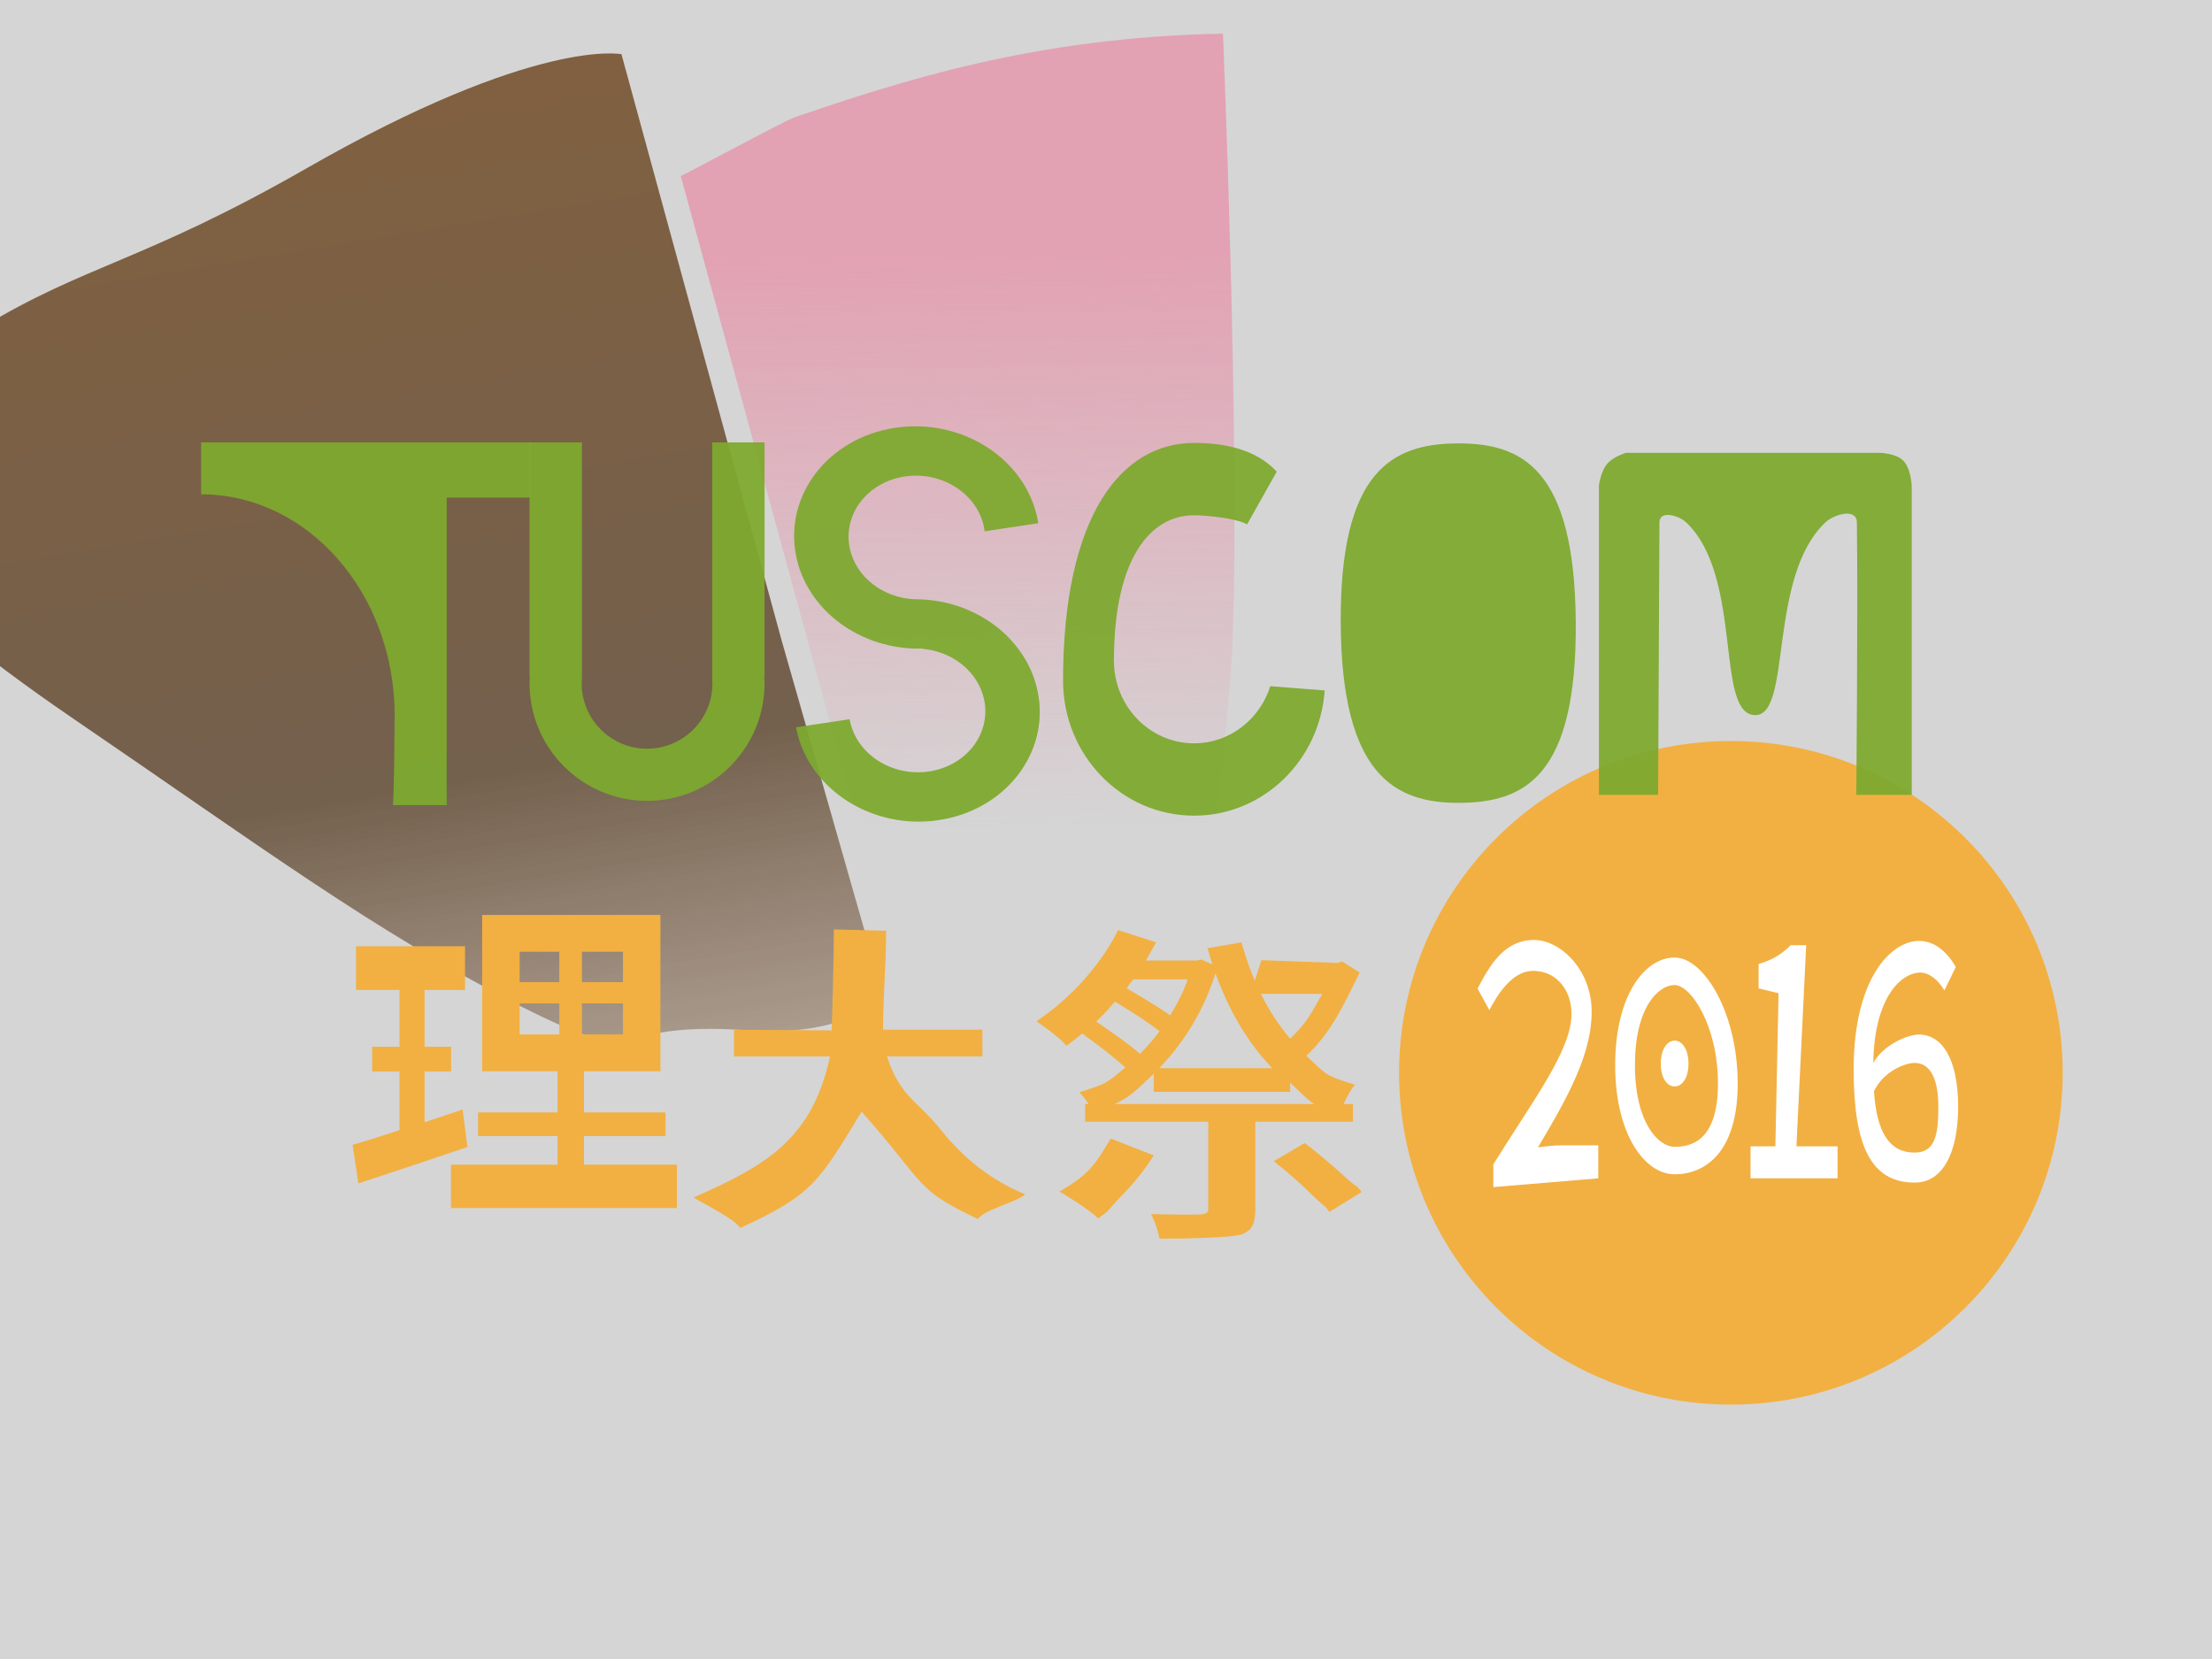
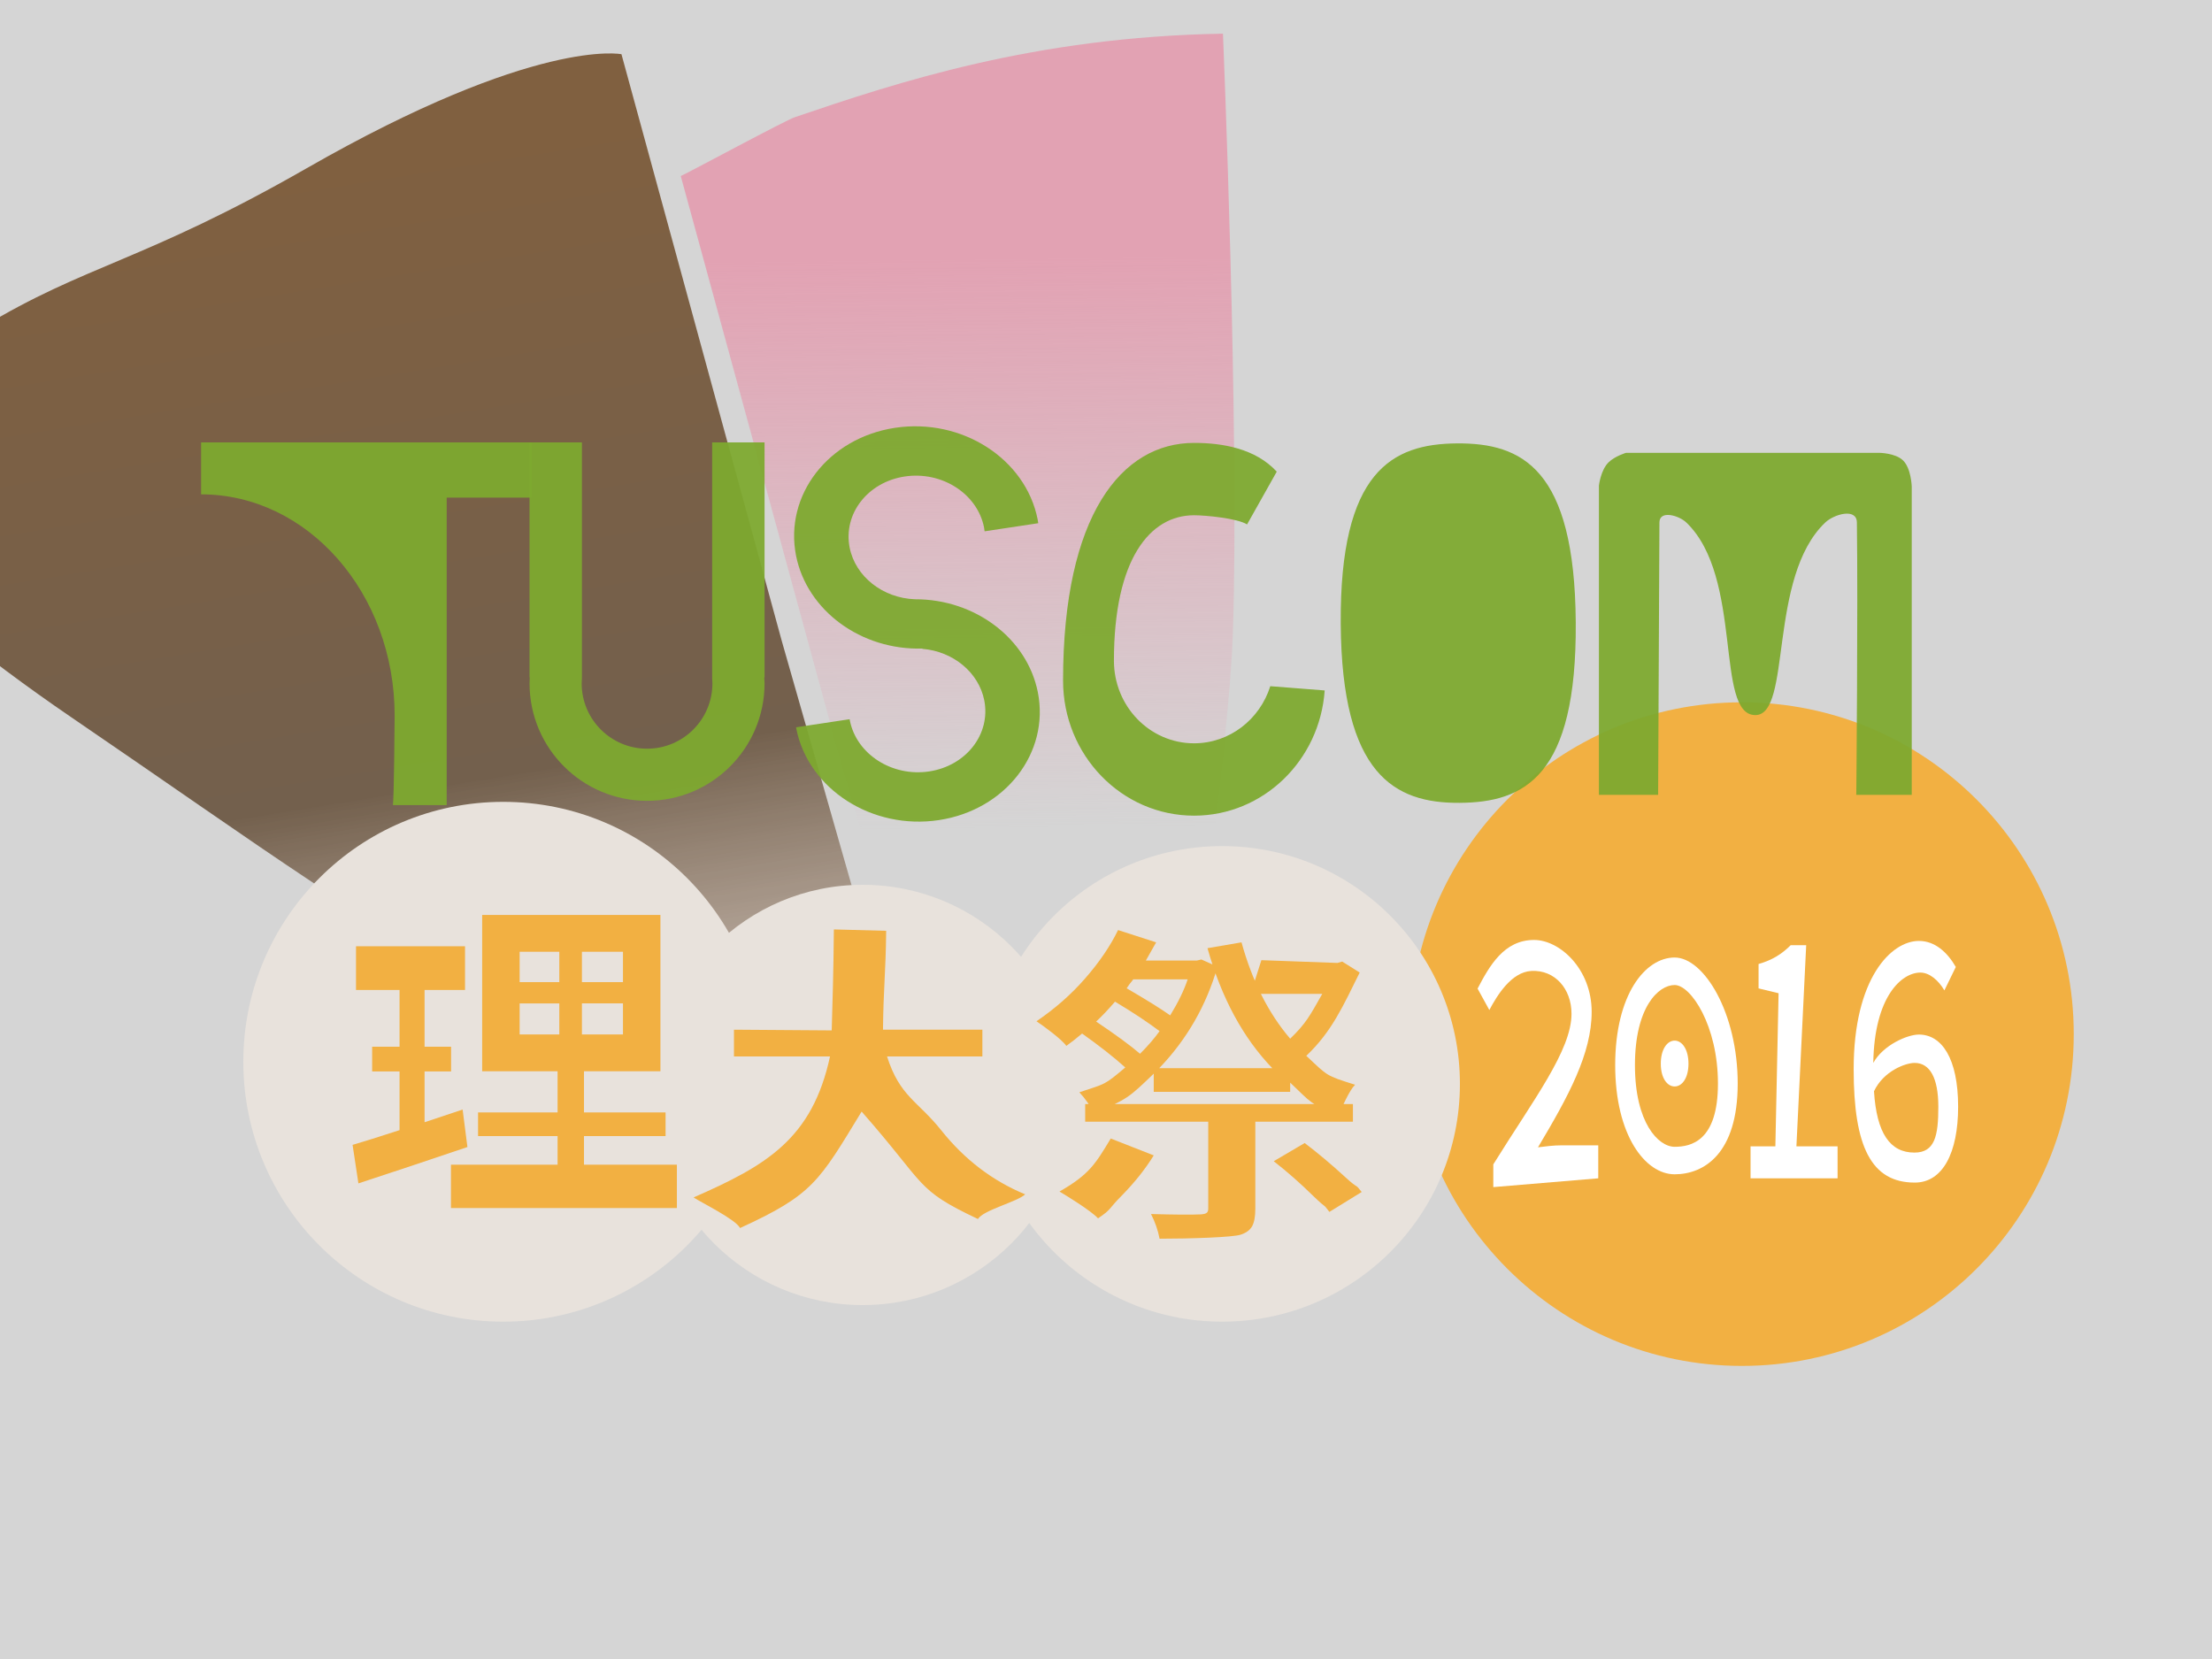
<svg xmlns="http://www.w3.org/2000/svg" xmlns:xlink="http://www.w3.org/1999/xlink" width="800" height="600" id="svg4138" version="1.1" viewBox="0 0 800 600">
  <defs id="defs4140">
    <linearGradient id="linearGradient4257-9-8">
      <stop id="stop4342" offset="0" style="stop-color:#e2a2b3;stop-opacity:1" />
      <stop style="stop-color:#e2a2b3;stop-opacity:0" offset="0.563" id="stop4344" />
      <stop id="stop4346" offset="1" style="stop-color:#866758;stop-opacity:0" />
    </linearGradient>
    <linearGradient id="linearGradient4257-9">
-       <stop style="stop-color:#806040;stop-opacity:1" offset="0" id="stop4269" />
-       <stop id="stop4348" offset="0.553" style="stop-color:#73604d;stop-opacity:1" />
-       <stop style="stop-color:#a89585;stop-opacity:0.795" offset="0.837" id="stop4363" />
-       <stop id="stop4279" offset="1" style="stop-color:#ddcabe;stop-opacity:0" />
+       <stop style="stop-color:#ddcabe;stop-opacity:0" offset="0" id="stop4279" />
+       <stop id="stop4363" offset="0.163" style="stop-color:#a89585;stop-opacity:0.795" />
+       <stop style="stop-color:#73604d;stop-opacity:1" offset="0.371" id="stop4348" />
+       <stop id="stop4269" offset="1" style="stop-color:#806040;stop-opacity:1" />
    </linearGradient>
-     <linearGradient xlink:href="#linearGradient4257-9" id="linearGradient4289" x1="130.468" y1="11.858" x2="203.288" y2="449.449" gradientUnits="userSpaceOnUse" gradientTransform="translate(32,22)" />
    <linearGradient xlink:href="#linearGradient4257-9-8" id="linearGradient4338" x1="334.192" y1="51.255" x2="338.584" y2="417.536" gradientUnits="userSpaceOnUse" gradientTransform="translate(40,42)" />
+     <linearGradient xlink:href="#linearGradient4257-9" id="linearGradient4389" x1="271.608" y1="401.858" x2="213.495" y2="43.858" gradientUnits="userSpaceOnUse" />
  </defs>
  <g id="g4159" style="display:none">
    <rect y="-60.654" x="-145.848" height="1141.308" width="1559.697" id="rect4161" style="fill:#dccdd4;fill-opacity:1;stroke:none;stroke-width:20;stroke-linecap:round;stroke-linejoin:round;stroke-miterlimit:4;stroke-dasharray:none;stroke-opacity:1" />
  </g>
  <g id="layer1" style="display:none">
    <rect style="fill:#cfbbb7;fill-opacity:1;stroke:none;stroke-width:20;stroke-linecap:round;stroke-linejoin:round;stroke-miterlimit:4;stroke-dasharray:none;stroke-opacity:1" id="rect4141-8" width="1559.697" height="1141.308" x="-145.848" y="-60.654" />
  </g>
  <g id="layer3" style="display:inline">
    <rect style="fill:#d5d5d5;fill-opacity:1;stroke:none;stroke-width:20;stroke-linecap:round;stroke-linejoin:round;stroke-miterlimit:4;stroke-dasharray:none;stroke-opacity:1" id="rect4141" width="1559.697" height="1141.308" x="-225.664" y="-110.254" />
  </g>
  <g id="layer7">
-     <path style="fill:url(#linearGradient4289);fill-opacity:1;fill-rule:evenodd;stroke:none;stroke-width:1px;stroke-linecap:butt;stroke-linejoin:miter;stroke-opacity:1" d="m 224.759,19.604 c 0,0 -30.782,-6.321 -113.865,41.255 -58.723,33.627 -80.12,34.89 -117.342,57.518 -25.485,15.493 -50.964,13.153 -71.945,53.196 0,0 39.104,43.439 103.945,87.681 70.629,48.192 108.303,76.471 162.153,104.371 49.126,24.823 28.035,5.086 82.936,9.012 36.108,2.582 48.853,-12.184 48.853,-12.184 L 282.725,231.76 Z" id="path4255" />
+     <path style="fill:url(#linearGradient4389);fill-opacity:1;fill-rule:evenodd;stroke:none;stroke-width:1px;stroke-linecap:butt;stroke-linejoin:miter;stroke-opacity:1" d="m 224.759,19.604 c 0,0 -30.782,-6.321 -113.865,41.255 -58.723,33.627 -80.12,34.89 -117.342,57.518 -25.485,15.493 -50.964,13.153 -71.945,53.196 0,0 39.104,43.439 103.945,87.681 70.629,48.192 108.303,76.471 162.153,104.371 49.126,24.823 28.035,5.086 82.936,9.012 36.108,2.582 48.853,-12.184 48.853,-12.184 L 282.725,231.76 Z" id="path4255" />
  </g>
-   <g id="layer8">
+   <g id="layer8" style="display:inline">
    <path style="fill:url(#linearGradient4338);fill-opacity:1;fill-rule:evenodd;stroke:none;stroke-width:1px;stroke-linecap:butt;stroke-linejoin:miter;stroke-opacity:1" d="m 287.488,42.374 c -3.717,1.27 -37.76,19.704 -41.283,21.291 l 54.256,198.58 27.211,95.24 c 34.22,13.769 102.65,5.915 102.65,5.915 0,0 14.096,-91.11 15.557,-134.352 2.455,-72.668 -3.582,-216.872 -3.582,-216.872 -68.522,1.174 -117.971,17.692 -154.809,30.198 z" id="path4301" />
  </g>
  <g id="layer6">
-     <circle style="fill:#f2b042;fill-opacity:1;stroke:none;stroke-width:20;stroke-linecap:round;stroke-linejoin:round;stroke-miterlimit:4;stroke-dasharray:none;stroke-opacity:1" id="path4231" cx="626" cy="388" r="120" />
+     <circle style="fill:#f2b042;fill-opacity:1;stroke:none;stroke-width:20;stroke-linecap:round;stroke-linejoin:round;stroke-miterlimit:4;stroke-dasharray:none;stroke-opacity:1" id="path4231" cx="630" cy="374" r="120" />
    <g transform="matrix(1.612451,0,0,2.980967,-696.3844,-392.579)" style="font-style:normal;font-weight:normal;font-size:40px;line-height:125%;font-family:sans-serif;letter-spacing:0px;word-spacing:0px;fill:#000000;fill-opacity:1;stroke:none;stroke-width:1px;stroke-linecap:butt;stroke-linejoin:miter;stroke-opacity:1" id="flowRoot4233">
      <path d="m 766.821,275.72 23.539,-1.067 0,-4 -8.32,0 c -1.6,0 -3.52,0.12 -5.2,0.24 6.84,-6.2 12.04,-11.36 12.04,-16.44 0,-5.2 -7.159,-8.719 -12.919,-8.719 -6.751,0 -9.99,3.142 -12.67,5.902 l 2.64,2.6 c 1.72,-1.76 4.931,-4.614 9.43,-4.742 5.245,-0.15 8.999,2.159 8.999,5.199 0,4.44 -8.539,10.427 -17.539,18.267 z" style="font-style:normal;font-variant:normal;font-weight:500;font-stretch:normal;font-family:'Source Han Code JP';-inkscape-font-specification:'Source Han Code JP Medium';fill:#ffffff;fill-opacity:1" id="path4246" />
      <path d="m 807.49,274.166 c 6.583,0 14.146,-2.502 14.146,-11.006 0,-8.576 -7.563,-15.295 -14.146,-15.295 -6.583,0 -13.332,4.485 -13.332,13.061 0,8.504 6.749,13.24 13.332,13.24 z m 0,-22.964 c 3.643,0 9.716,4.925 9.716,11.958 0,6.997 -6.073,7.669 -9.716,7.669 -3.643,0 -8.902,-2.906 -8.902,-9.903 0,-7.033 5.259,-9.724 8.902,-9.724 z m 0,12.307 c 1.697,0 3.105,-1.041 3.105,-2.763 0,-1.722 -1.408,-2.799 -3.105,-2.799 -1.697,0 -3.105,1.076 -3.105,2.799 0,1.722 1.408,2.763 3.105,2.763 z" style="font-style:normal;font-variant:normal;font-weight:500;font-stretch:normal;font-family:'Source Han Code JP';-inkscape-font-specification:'Source Han Code JP Medium';fill:#ffffff;fill-opacity:1" id="path4248" />
      <path d="m 834.805,270.772 2.193,-24.4 -3.48,0 c -1.92,1.04 -4.08,1.8 -7.2,2.28 l 0,2.96 4.487,0.587 -0.72,18.573 -5.567,0 0,3.88 19.52,0 0,-3.88 z" style="font-style:normal;font-variant:normal;font-weight:500;font-stretch:normal;font-family:'Source Han Code JP';-inkscape-font-specification:'Source Han Code JP Medium';fill:#ffffff;fill-opacity:1" id="path4250" />
      <path d="m 861.276,271.532 c -5.453,0 -8.471,-2.32 -9.071,-7.44 2.16,-2.48 7.111,-3.44 9.111,-3.44 3.4,0 5.32,1.8 5.32,5.32 0,3.52 -0.772,5.56 -5.36,5.56 z m 9.28,-22.52 c -1.88,-1.76 -4.64,-3.16 -8.28,-3.16 -6.2,0 -14.631,4.52 -14.631,15.56 0,9.4 3.95,13.76 13.711,13.76 6.245,0 9.72,-3.6 9.72,-9.2 0,-5.88 -3.68,-8.76 -8.8,-8.76 -2.6,0 -8.031,1.28 -10.231,3.44 0.24,-8.12 6.431,-10.96 10.551,-10.96 2.04,0 4.04,0.92 5.4,2.16 z" style="font-style:normal;font-variant:normal;font-weight:500;font-stretch:normal;font-family:'Source Han Code JP';-inkscape-font-specification:'Source Han Code JP Medium';fill:#ffffff;fill-opacity:1" id="path4252" />
    </g>
+   </g>
+   <g id="layer9">
+     <circle style="fill:#e8e2dc;fill-opacity:1;stroke:none;stroke-width:20;stroke-linecap:round;stroke-linejoin:round;stroke-miterlimit:4;stroke-dasharray:none;stroke-opacity:1" id="path4392" cx="182" cy="384" r="94" />
+     <circle style="fill:#e8e2dc;fill-opacity:1;stroke:none;stroke-width:20;stroke-linecap:round;stroke-linejoin:round;stroke-miterlimit:4;stroke-dasharray:none;stroke-opacity:1" id="path4392-7" cx="442" cy="392" r="86" />
+     <circle style="fill:#e8e2dc;fill-opacity:1;stroke:none;stroke-width:20;stroke-linecap:round;stroke-linejoin:round;stroke-miterlimit:4;stroke-dasharray:none;stroke-opacity:1" id="path4392-9" cx="312" cy="396" r="76" />
  </g>
  <g id="layer5">
    <g transform="matrix(1.410663,0,0,1.410663,9.703232,-106.7452)" style="font-style:normal;font-weight:normal;font-size:40px;line-height:125%;font-family:sans-serif;letter-spacing:0px;word-spacing:0px;fill:#f2b042;fill-opacity:1;stroke:none;stroke-width:1px;stroke-linecap:butt;stroke-linejoin:miter;stroke-opacity:1" id="flowRoot4222">
      <path d="m 111.729,360.139 1.23,9.606 c -10.195,3.457 -19.512,6.562 -27.949,9.316 l -1.494,-9.87 c 2.812,-0.82 6.826,-2.08 12.041,-3.779 l 0,-15.053 -7.025,0 0,-6.328 7.025,0 0,-14.55 -11.162,0 0,-11.202 27.949,0 0,11.202 -10.371,0 0,14.55 6.797,0 0,6.328 -6.797,0 0,13.031 z m 14.619,-27.22 0,7.969 10.167,0 0,-7.969 z m 0,-13.243 0,7.793 10.167,0 0,-7.793 z m 26.488,7.793 0,-7.793 -10.521,0 0,7.793 z m 0,13.418 0,-7.969 -10.521,0 0,7.969 z m -9.994,33.387 23.818,0 0,11.115 -57.92,0 0,-11.115 27.334,0 0,-7.342 -20.391,0 0,-6.064 20.391,0 0,-10.547 -19.336,0 0,-40.078 45.703,0 0,40.078 -19.6,0 0,10.547 20.918,0 0,6.064 -20.918,0 z" style="font-style:normal;font-variant:normal;font-weight:normal;font-stretch:normal;font-size:90px;font-family:Nasu;-inkscape-font-specification:Nasu;fill:#f2b042;fill-opacity:1" id="path4351" />
      <path d="m 244.981,346.518 -24.444,0 c 3.281,10.312 7.91,11.421 13.887,18.921 5.977,7.5 13.154,12.979 21.533,16.436 -2.051,1.934 -10.81,4.043 -12.099,6.328 -16.23,-7.676 -12.943,-8.352 -29.834,-27.547 -10.945,17.962 -12.471,21.296 -31.162,29.851 -1.23,-2.285 -9.812,-6.435 -11.921,-7.841 18.75,-8.203 30.41,-15.054 34.98,-36.148 l -24.628,0 0,-6.855 25.062,0.177 c 0.23,-8.109 0.437,-14.108 0.554,-25.885 l 13.41,0.354 c -0.117,10.84 -0.708,14.712 -0.819,25.354 l 25.481,0 z" style="font-style:normal;font-variant:normal;font-weight:normal;font-stretch:normal;font-size:90px;font-family:Nasu;-inkscape-font-specification:Nasu;fill:#f2b042;fill-opacity:1" id="path4353" />
      <path d="m 277.894,367.564 11.022,4.325 c -2.168,3.516 -4.922,6.973 -8.262,10.371 -3.34,3.34 -2.507,3.425 -6.023,5.768 -1.758,-1.934 -8.005,-5.761 -9.88,-6.874 7.676,-4.395 9.216,-7.087 13.142,-13.591 z m 62.087,-4.32 -25.023,0 0,22.357 c 0,1.934 -0.264,3.398 -0.791,4.395 -0.527,0.996 -1.494,1.729 -2.9,2.197 -1.934,0.703 -13.063,1.055 -20.856,1.055 -0.41,-2.168 -1.143,-4.277 -2.197,-6.328 5.801,0.176 10.662,0.205 12.83,0.088 0.762,-0.059 1.26,-0.205 1.494,-0.439 0.234,-0.176 0.352,-0.527 0.352,-1.055 l 0,-22.269 -31.551,0 0,-4.523 68.643,0 0,4.523 z m -20.303,10.14 7.933,-4.667 c 3.398,2.578 6.885,5.508 10.459,8.789 3.574,3.281 2.289,1.361 4.164,3.763 l -8.285,5.106 c -1.816,-2.402 -0.472,-0.541 -3.988,-3.939 -3.457,-3.398 -6.885,-6.416 -10.283,-9.053 z M 278.984,332.473 c -1.758,2.051 -3.369,3.75 -4.834,5.098 5.215,3.516 8.965,6.27 11.25,8.262 2.051,-2.051 3.721,-3.984 5.01,-5.801 -3.105,-2.344 -6.914,-4.863 -11.426,-7.559 z m 18.633,-5.713 -13.975,0 c -0.176,0.293 -0.469,0.674 -0.879,1.143 -0.352,0.469 -0.615,0.85 -0.791,1.143 5.039,2.93 8.76,5.244 11.162,6.943 2.051,-3.34 3.545,-6.416 4.482,-9.229 z m 39.619,-4.565 4.482,2.812 c -4.219,8.496 -7.128,15.141 -13.691,21.352 5.566,5.215 4.89,5.013 12.507,7.416 -1.582,1.582 -3.018,5.347 -4.307,7.574 -7.441,-2.754 -6.706,-2.787 -12.331,-8.119 l 0,2.358 -34.98,0 0,-4.658 c -6.27,6.035 -6.885,6.713 -15.381,10.052 -0.938,-1.875 -2.168,-3.633 -3.691,-5.273 6.855,-2.285 6.27,-1.732 11.778,-6.361 -2.93,-2.637 -6.621,-5.537 -11.074,-8.701 -1.523,1.289 -2.871,2.344 -4.043,3.164 -1.172,-1.699 -5.895,-5.14 -7.653,-6.312 4.746,-3.223 8.906,-6.885 12.48,-10.986 3.633,-4.16 6.445,-8.291 8.438,-12.393 l 9.762,3.148 c -0.645,1.172 -1.523,2.725 -2.637,4.658 l 13.096,0 1.143,-0.264 4.131,1.846 c -2.871,9.961 -7.852,18.633 -14.941,26.016 l 28.982,0 c -7.5,-7.793 -13.037,-18.047 -16.611,-30.762 l 8.723,-1.494 c 2.754,9.961 6.914,18.193 12.48,24.697 4.102,-3.984 5.007,-5.811 8.229,-11.494 l -18.369,0 2.757,-8.633 19.492,0.709 z" style="font-style:normal;font-variant:normal;font-weight:normal;font-stretch:normal;font-size:90px;font-family:Nasu;-inkscape-font-specification:Nasu;fill:#f2b042;fill-opacity:1" id="path4355" />
    </g>
  </g>
  <g id="layer2" style="display:inline">
    <path style="fill:#7da92f;fill-opacity:0.941;stroke:none;stroke-width:20;stroke-linecap:round;stroke-linejoin:round;stroke-miterlimit:4;stroke-dasharray:none;stroke-opacity:1" d="m 72.728,160 0,18.787 c 38.66,0 70,35.817 70,80 -0.022,3.345 -0.227,29.076 -0.615,32.392 l 19.438,0 0,-111.214 30.807,0 0,-19.964 z" id="rect4689" />
    <path style="fill:#7da92f;fill-opacity:0.941;stroke:none;stroke-width:20;stroke-linecap:round;stroke-linejoin:round;stroke-miterlimit:4;stroke-dasharray:none;stroke-opacity:1" d="m 191.515,160 0,85 0.076,0 a 42.5,42.5 0 0 0 -0.076,2.131 42.5,42.5 0 0 0 42.5,42.5 42.5,42.5 0 0 0 42.5,-42.5 A 42.5,42.5 0 0 0 276.407,245 l 0.107,0 0,-85 -18.951,0 0,85.109 -0.012,0 a 23.644,23.644 0 0 1 0.107,2.021 23.644,23.644 0 0 1 -23.645,23.645 23.644,23.644 0 0 1 -23.645,-23.645 23.644,23.644 0 0 1 0.1,-2.021 l -0.002,0 0,-85.109 -18.953,0 z" id="path4734" />
    <path style="fill:#7da92f;fill-opacity:0.941;stroke:none;stroke-width:20;stroke-linecap:round;stroke-linejoin:round;stroke-miterlimit:4;stroke-dasharray:none;stroke-opacity:1" d="m 323.715,154.723 a 44.405,40.21 3.998 0 0 -35.805,46.279 44.405,40.21 3.998 0 0 45.667,33.555 l 0.02,0.1 a 24.704,22.37 3.998 0 1 22.368,18.592 24.704,22.37 3.998 0 1 -19.92,25.747 24.704,22.37 3.998 0 1 -28.684,-18.413 24.704,22.37 3.998 0 1 -0.067,-0.471 l -19.387,2.925 a 44.405,40.21 3.998 0 0 0.075,0.47 44.405,40.21 3.998 0 0 51.557,33.097 44.405,40.21 3.998 0 0 35.805,-46.279 44.405,40.21 3.998 0 0 -44.426,-33.594 24.704,22.37 3.998 0 1 -23.627,-18.654 24.704,22.37 3.998 0 1 19.918,-25.747 24.704,22.37 3.998 0 1 28.684,18.413 24.704,22.37 3.998 0 1 0.2,1.413 l 19.404,-2.928 a 44.405,40.21 3.998 0 0 -0.224,-1.409 44.405,40.21 3.998 0 0 -51.557,-33.097 z" id="path4734-7-5" />
    <path style="fill:#7da92f;fill-opacity:0.941;stroke:none;stroke-width:20;stroke-linecap:round;stroke-linejoin:round;stroke-miterlimit:4;stroke-dasharray:none;stroke-opacity:1" d="m 569.894,225.061 c 0.395,55.912 -18.568,65.133 -42.04,65.298 -23.472,0.166 -42.573,-10.158 -42.958,-64.698 -0.39,-55.248 18.568,-65.133 42.04,-65.298 23.472,-0.166 42.565,9.002 42.958,64.698 z" id="path4734-7-6" />
    <path style="fill:#7da92f;fill-opacity:0.941;stroke:none;stroke-width:20;stroke-linecap:round;stroke-linejoin:round;stroke-miterlimit:4;stroke-dasharray:none;stroke-opacity:1" d="m 431.85,160.18 c -26.165,0 -47.377,26.047 -47.377,85.991 0,26.965 21.212,48.824 47.377,48.824 25.009,0 45.477,-19.974 47.238,-45.285 l -19.668,-1.54 c -3.769,11.986 -14.684,20.656 -27.57,20.656 -16.007,0 -28.984,-13.374 -28.984,-29.871 0,-36.672 12.977,-52.606 28.984,-52.606 4.153,0 15.599,1.084 19.17,3.313 l 10.734,-19.083 c -7.738,-8.407 -19.689,-10.399 -29.904,-10.399 z" id="path4175" />
    <path style="fill:#7da92f;fill-opacity:0.941;stroke:none;stroke-width:20;stroke-linecap:round;stroke-linejoin:round;stroke-miterlimit:4;stroke-dasharray:none;stroke-opacity:1" d="m 581.807,167.164 c 2.315,-2.225 6.287,-3.398 6.287,-3.398 l 46.746,0 44.695,0 c 0,0 5.893,0.029 8.692,2.719 3,2.883 3.182,9.515 3.182,9.515 l 0,111.46 -20.059,0 c 0,0 0.642,-67.572 0.217,-98.518 -0.073,-5.344 -8.252,-2.984 -11.407,0 -20.924,19.791 -12.003,69.683 -25.319,69.683 -14.719,0 -4.195,-49.836 -24.989,-69.683 -2.674,-2.552 -9.677,-4.544 -9.698,0 -0.164,36.119 -0.467,98.518 -0.467,98.518 l -21.415,0 0,-111.8 c 0,0 0.619,-5.692 3.536,-8.495 z" id="rect4213" />
  </g>
  <g id="layer4" style="display:none">
    <circle style="display:inline;fill:#cb6285;fill-opacity:1;stroke:none;stroke-width:20;stroke-linecap:round;stroke-linejoin:round;stroke-miterlimit:4;stroke-dasharray:none;stroke-opacity:1" id="path4734-7" cx="344.606" cy="383.497" r="42.5" />
    <circle style="display:inline;fill:#a02c2c;fill-opacity:1;stroke:none;stroke-width:20;stroke-linecap:round;stroke-linejoin:round;stroke-miterlimit:4;stroke-dasharray:none;stroke-opacity:1" id="path4734-2-3" cx="425.022" cy="384.978" r="23.644" />
  </g>
</svg>
